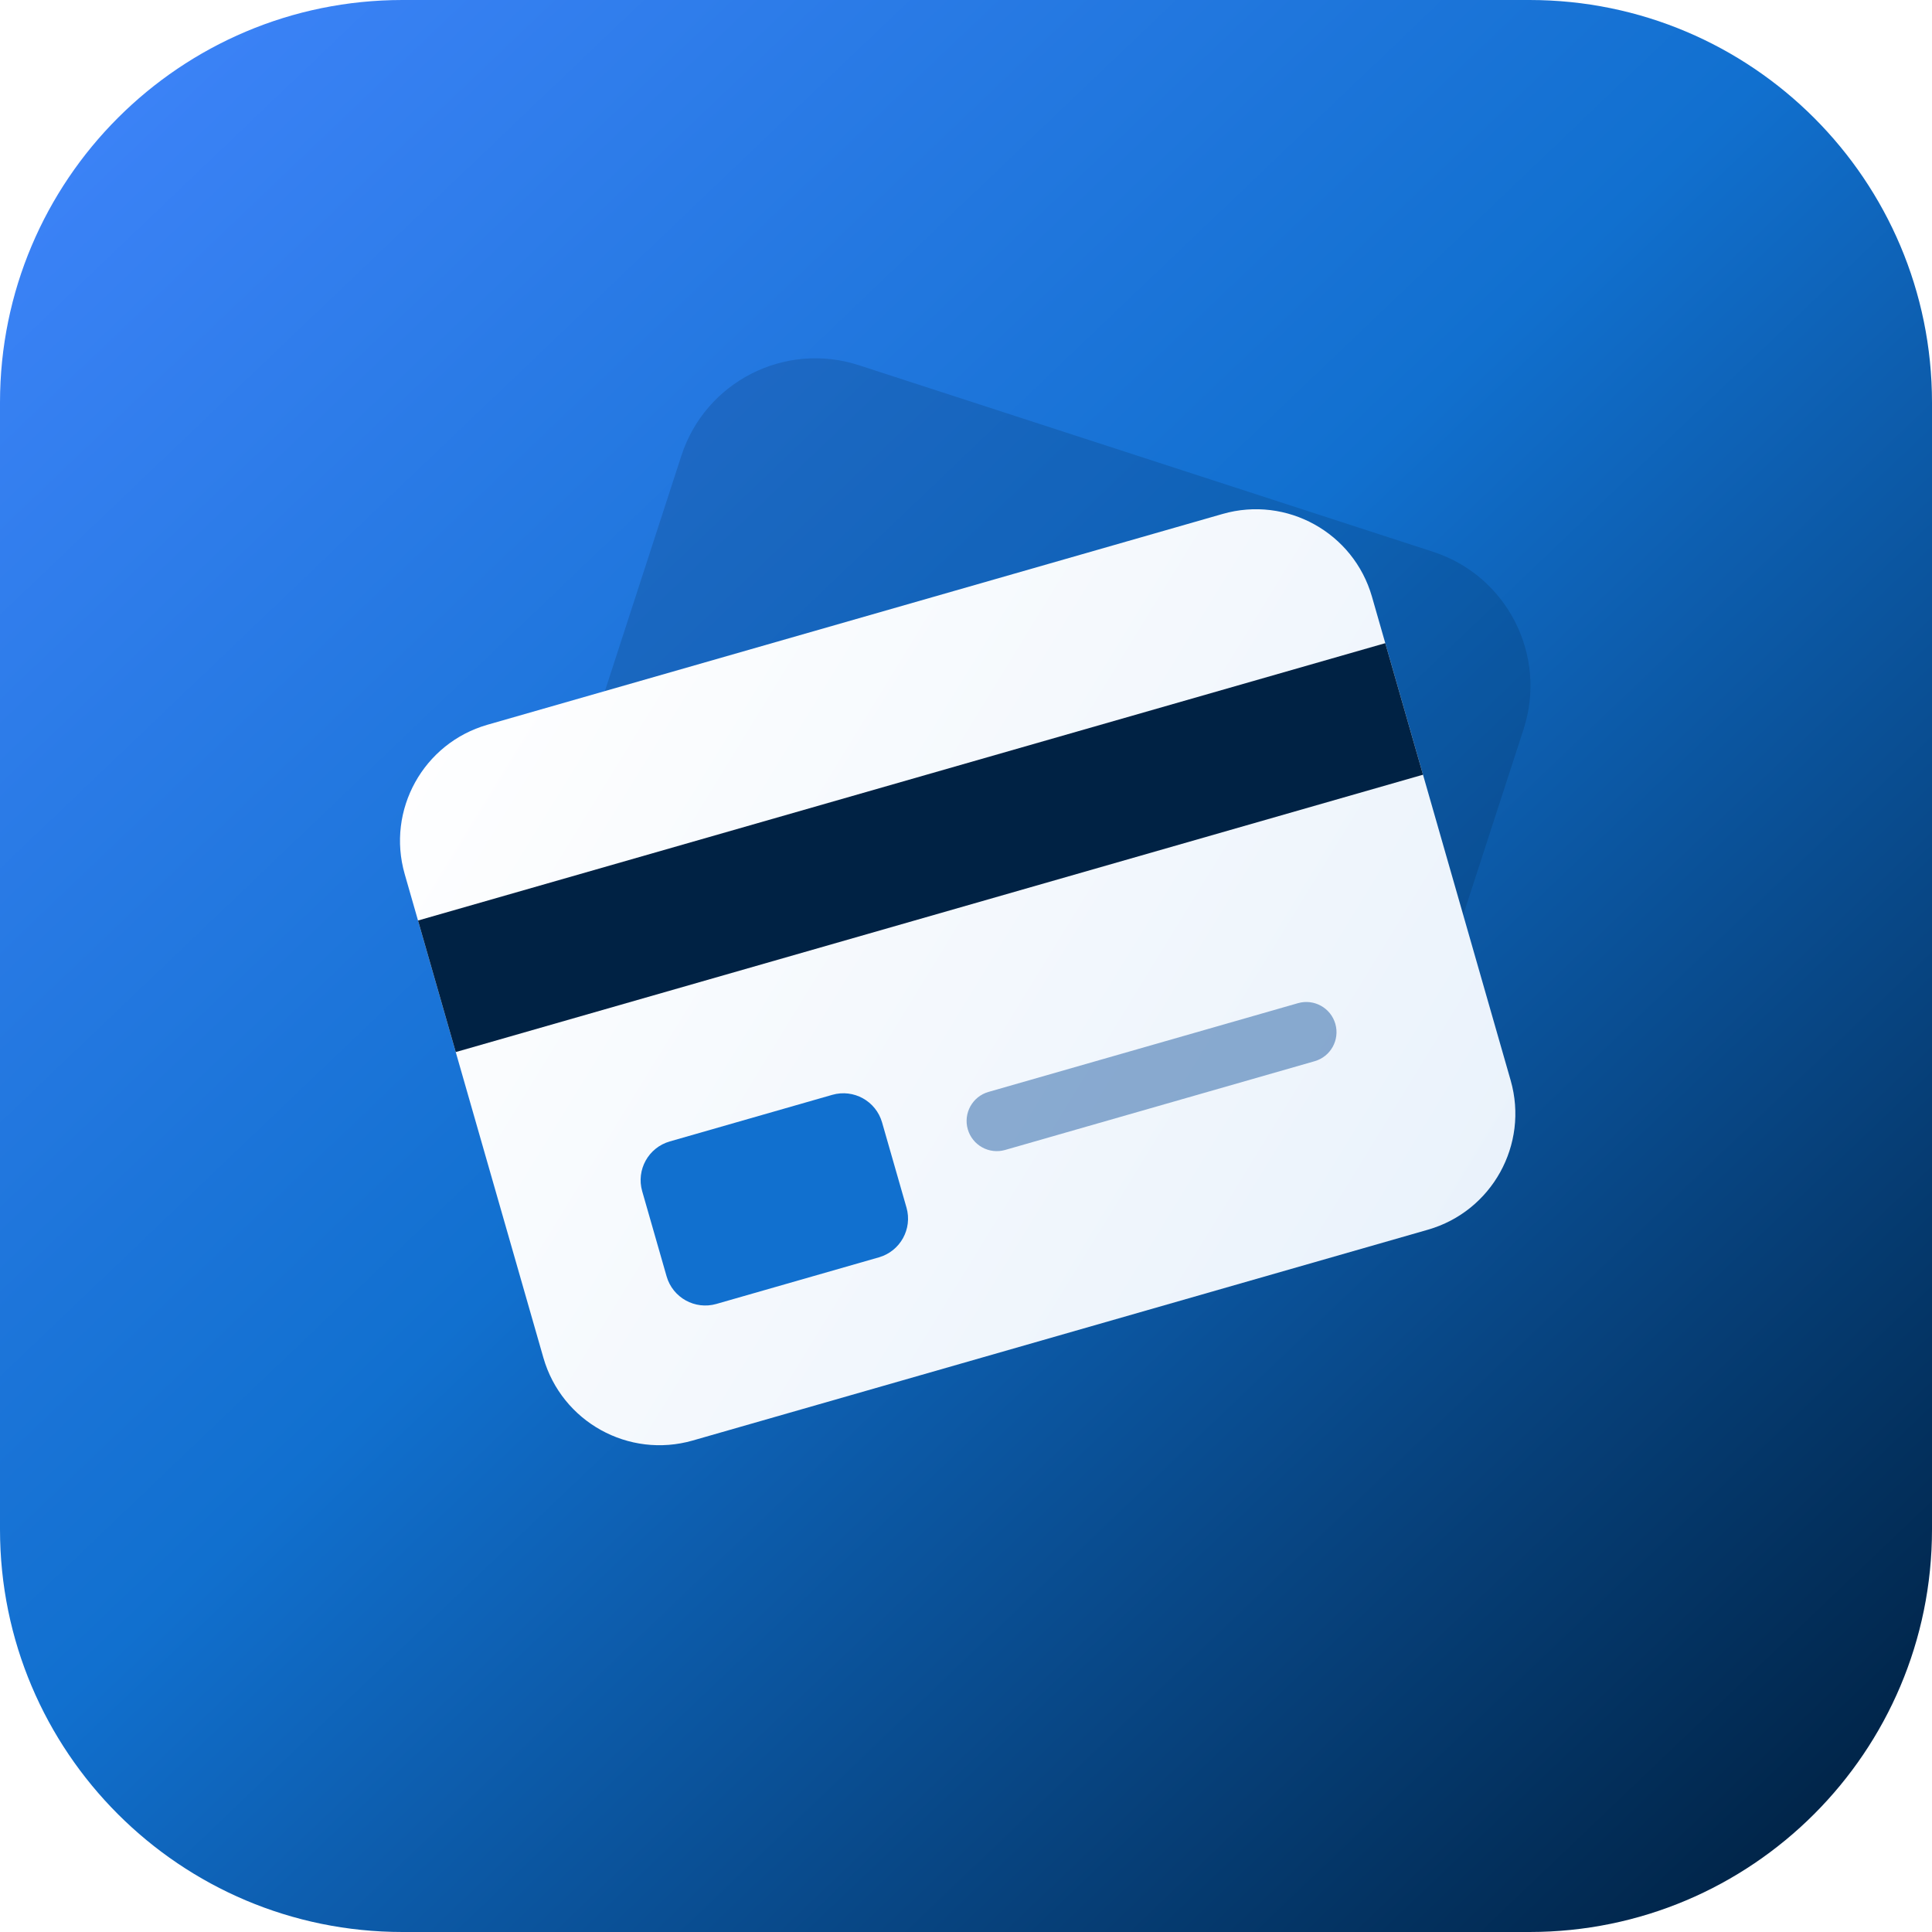
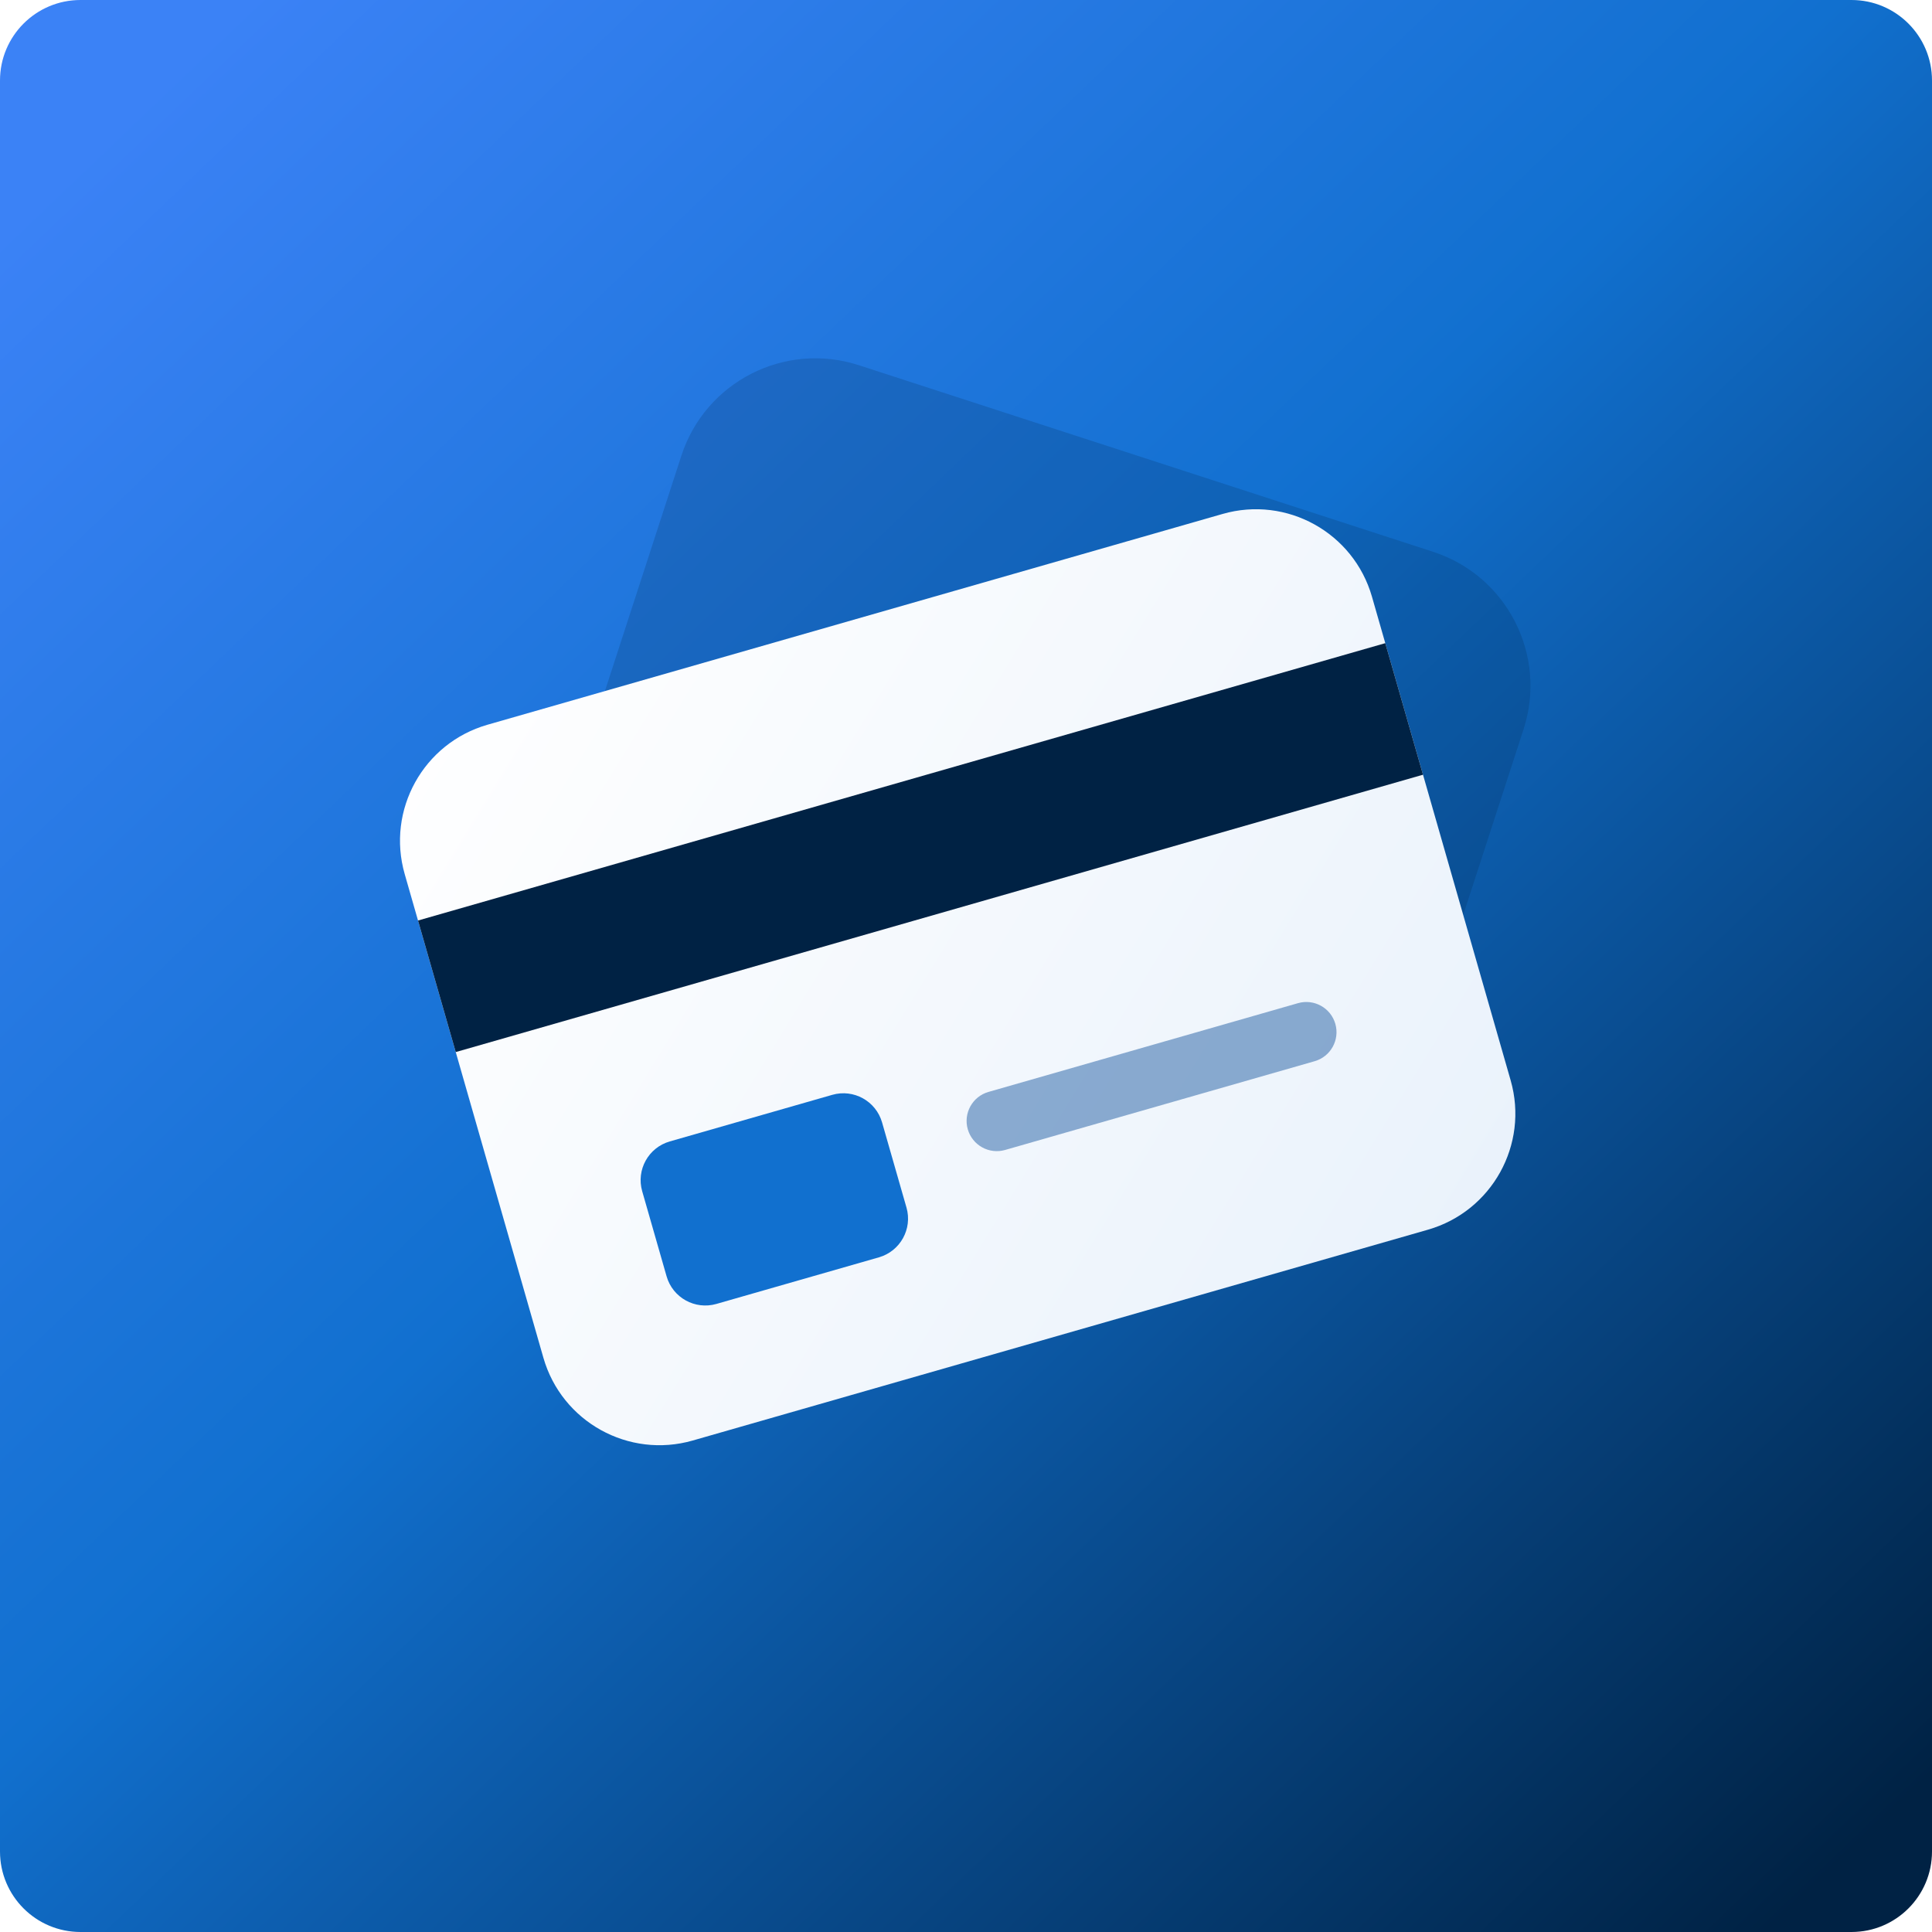
<svg xmlns="http://www.w3.org/2000/svg" viewBox="0 0 48 48" fill="none" role="img" aria-label="OpenExpense">
  <defs>
    <linearGradient id="oe-bg" x1="4" y1="2" x2="46" y2="46" gradientUnits="userSpaceOnUse">
      <stop stop-color="#3B82F6" />
      <stop offset="0.45" stop-color="#1170CF" />
      <stop offset="1" stop-color="#002244" />
    </linearGradient>
    <linearGradient id="oe-card" x1="14" y1="12" x2="36" y2="36" gradientUnits="userSpaceOnUse">
      <stop stop-color="#FFFFFF" />
      <stop offset="1" stop-color="#E8F1FB" />
    </linearGradient>
  </defs>
-   <rect width="48" height="48" rx="10" fill="url(#oe-bg)" />
+   <rect width="48" height="48" rx="2" fill="url(#oe-bg)" />
  <rect x="15" y="11" width="22" height="16" rx="3.5" transform="rotate(18 26 19)" fill="#002244" fill-opacity="0.18" />
  <g transform="rotate(-16 24 25)">
    <rect x="11.5" y="15" width="25" height="18.5" rx="3" fill="url(#oe-card)" />
    <rect x="11.5" y="19.2" width="25" height="3.4" fill="#002244" />
    <rect x="15" y="26.2" width="6.2" height="4.2" rx="1" fill="#1170CF" />
    <rect x="23.2" y="27.2" width="9.5" height="1.5" rx="0.75" fill="#0A4D9A" fill-opacity="0.45" />
  </g>
</svg>
